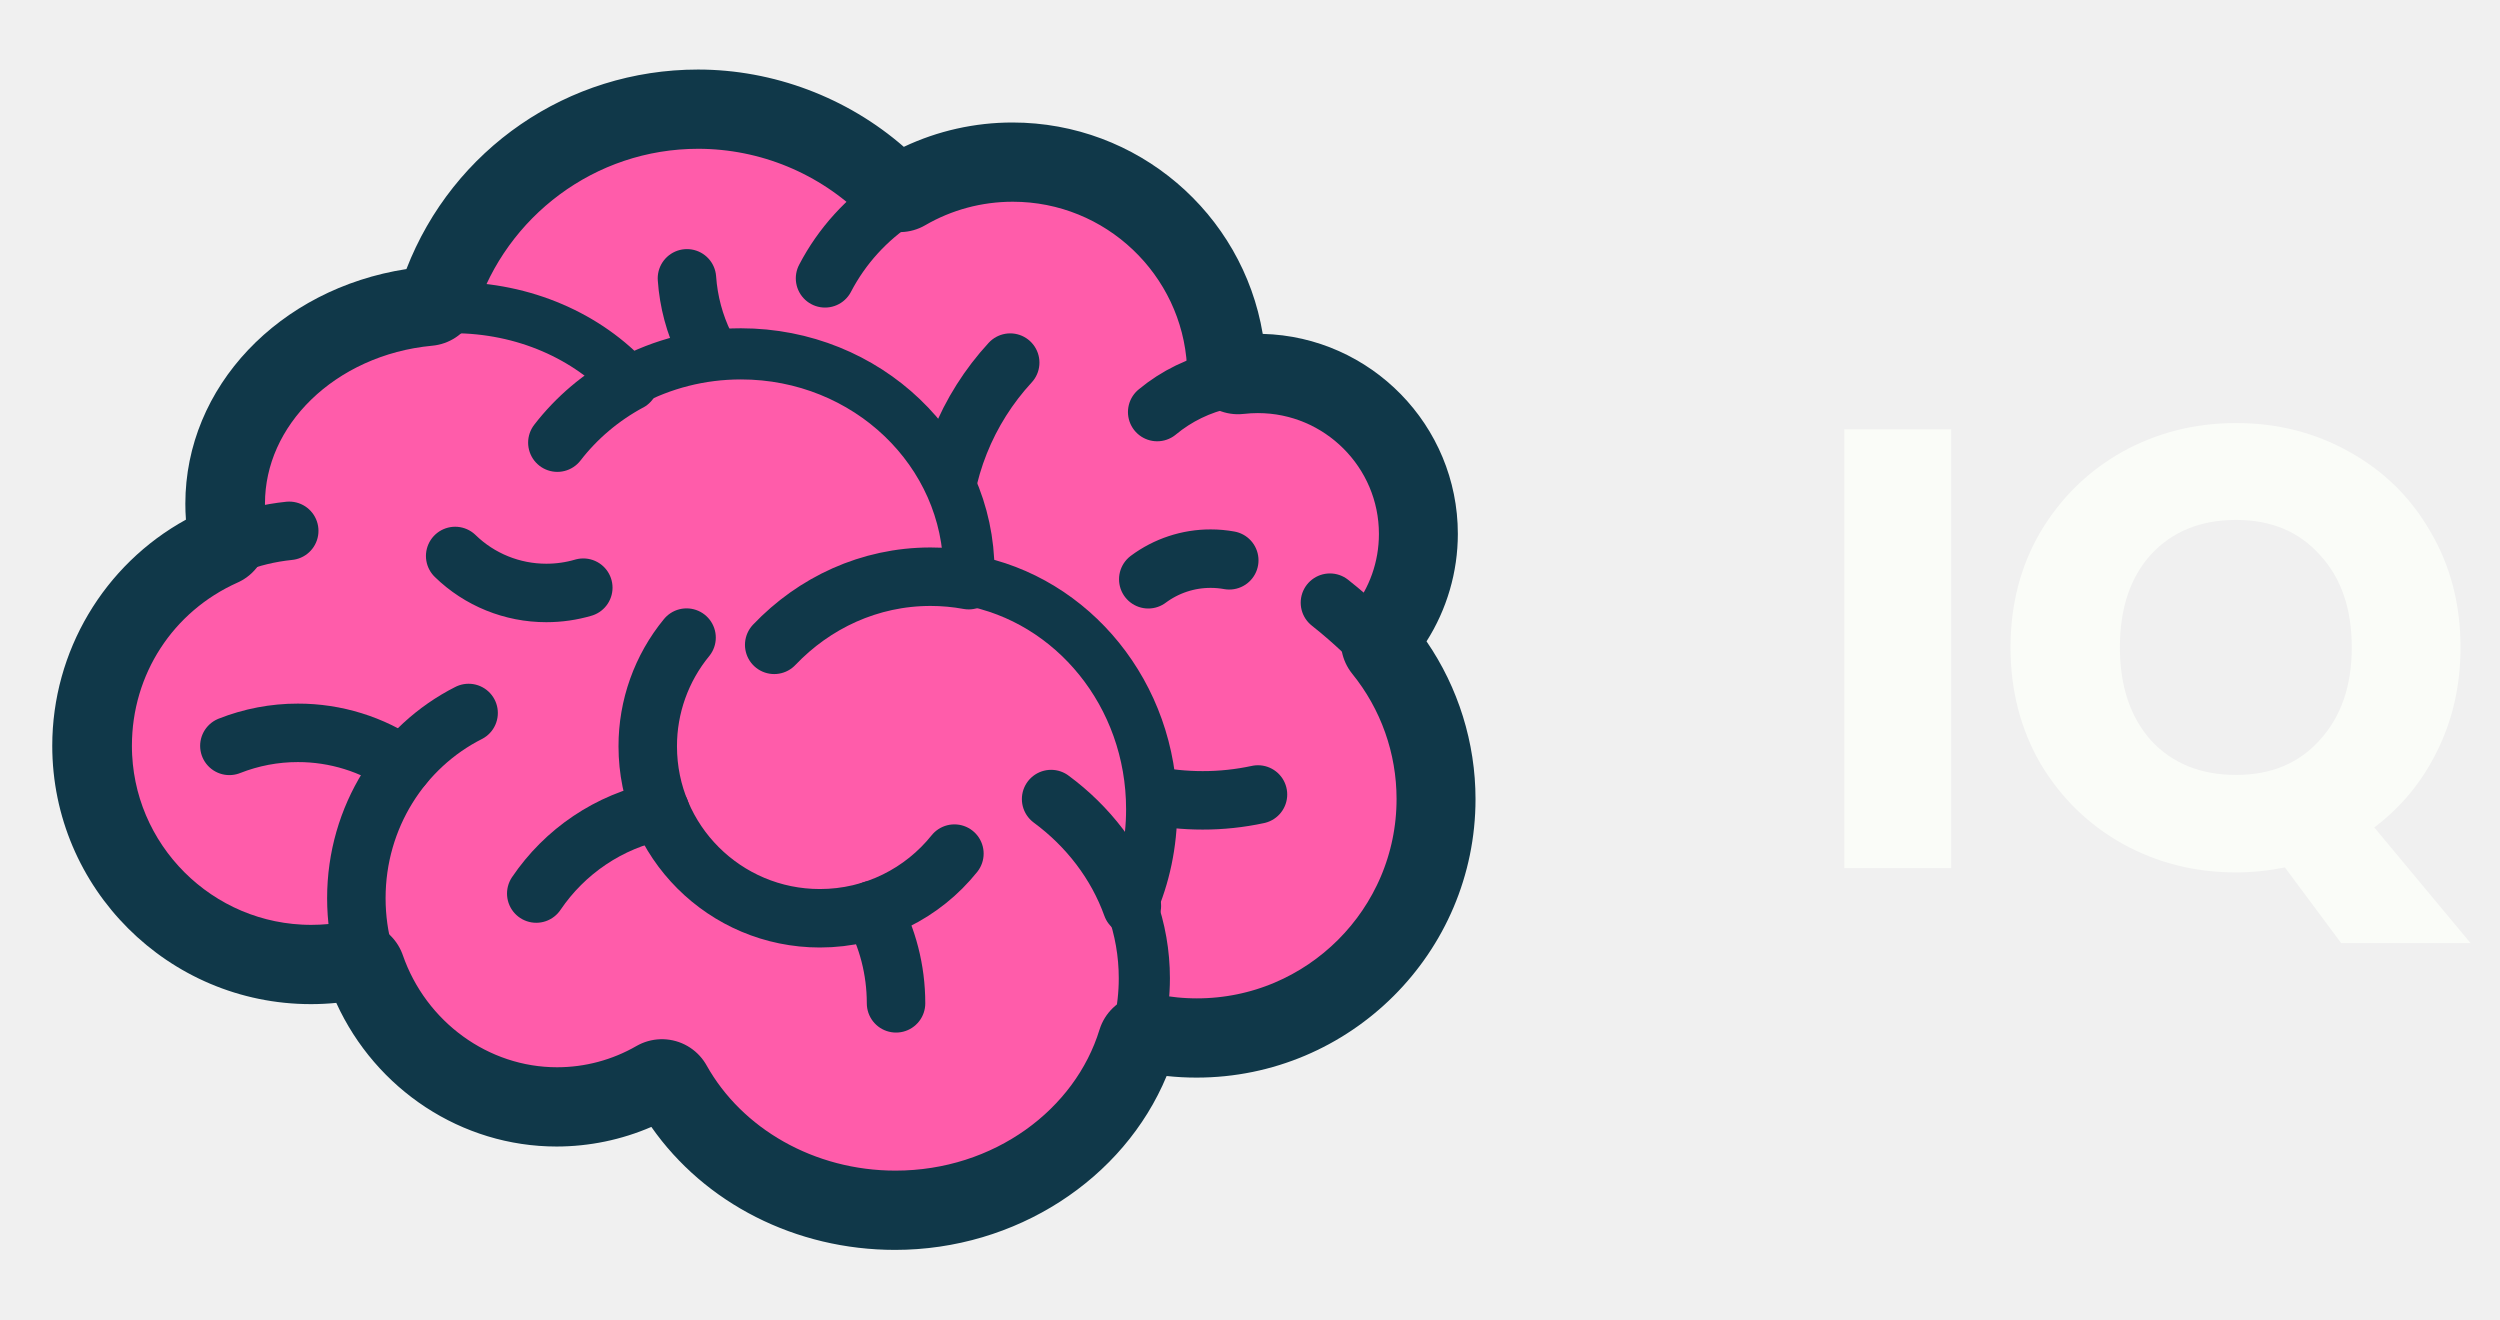
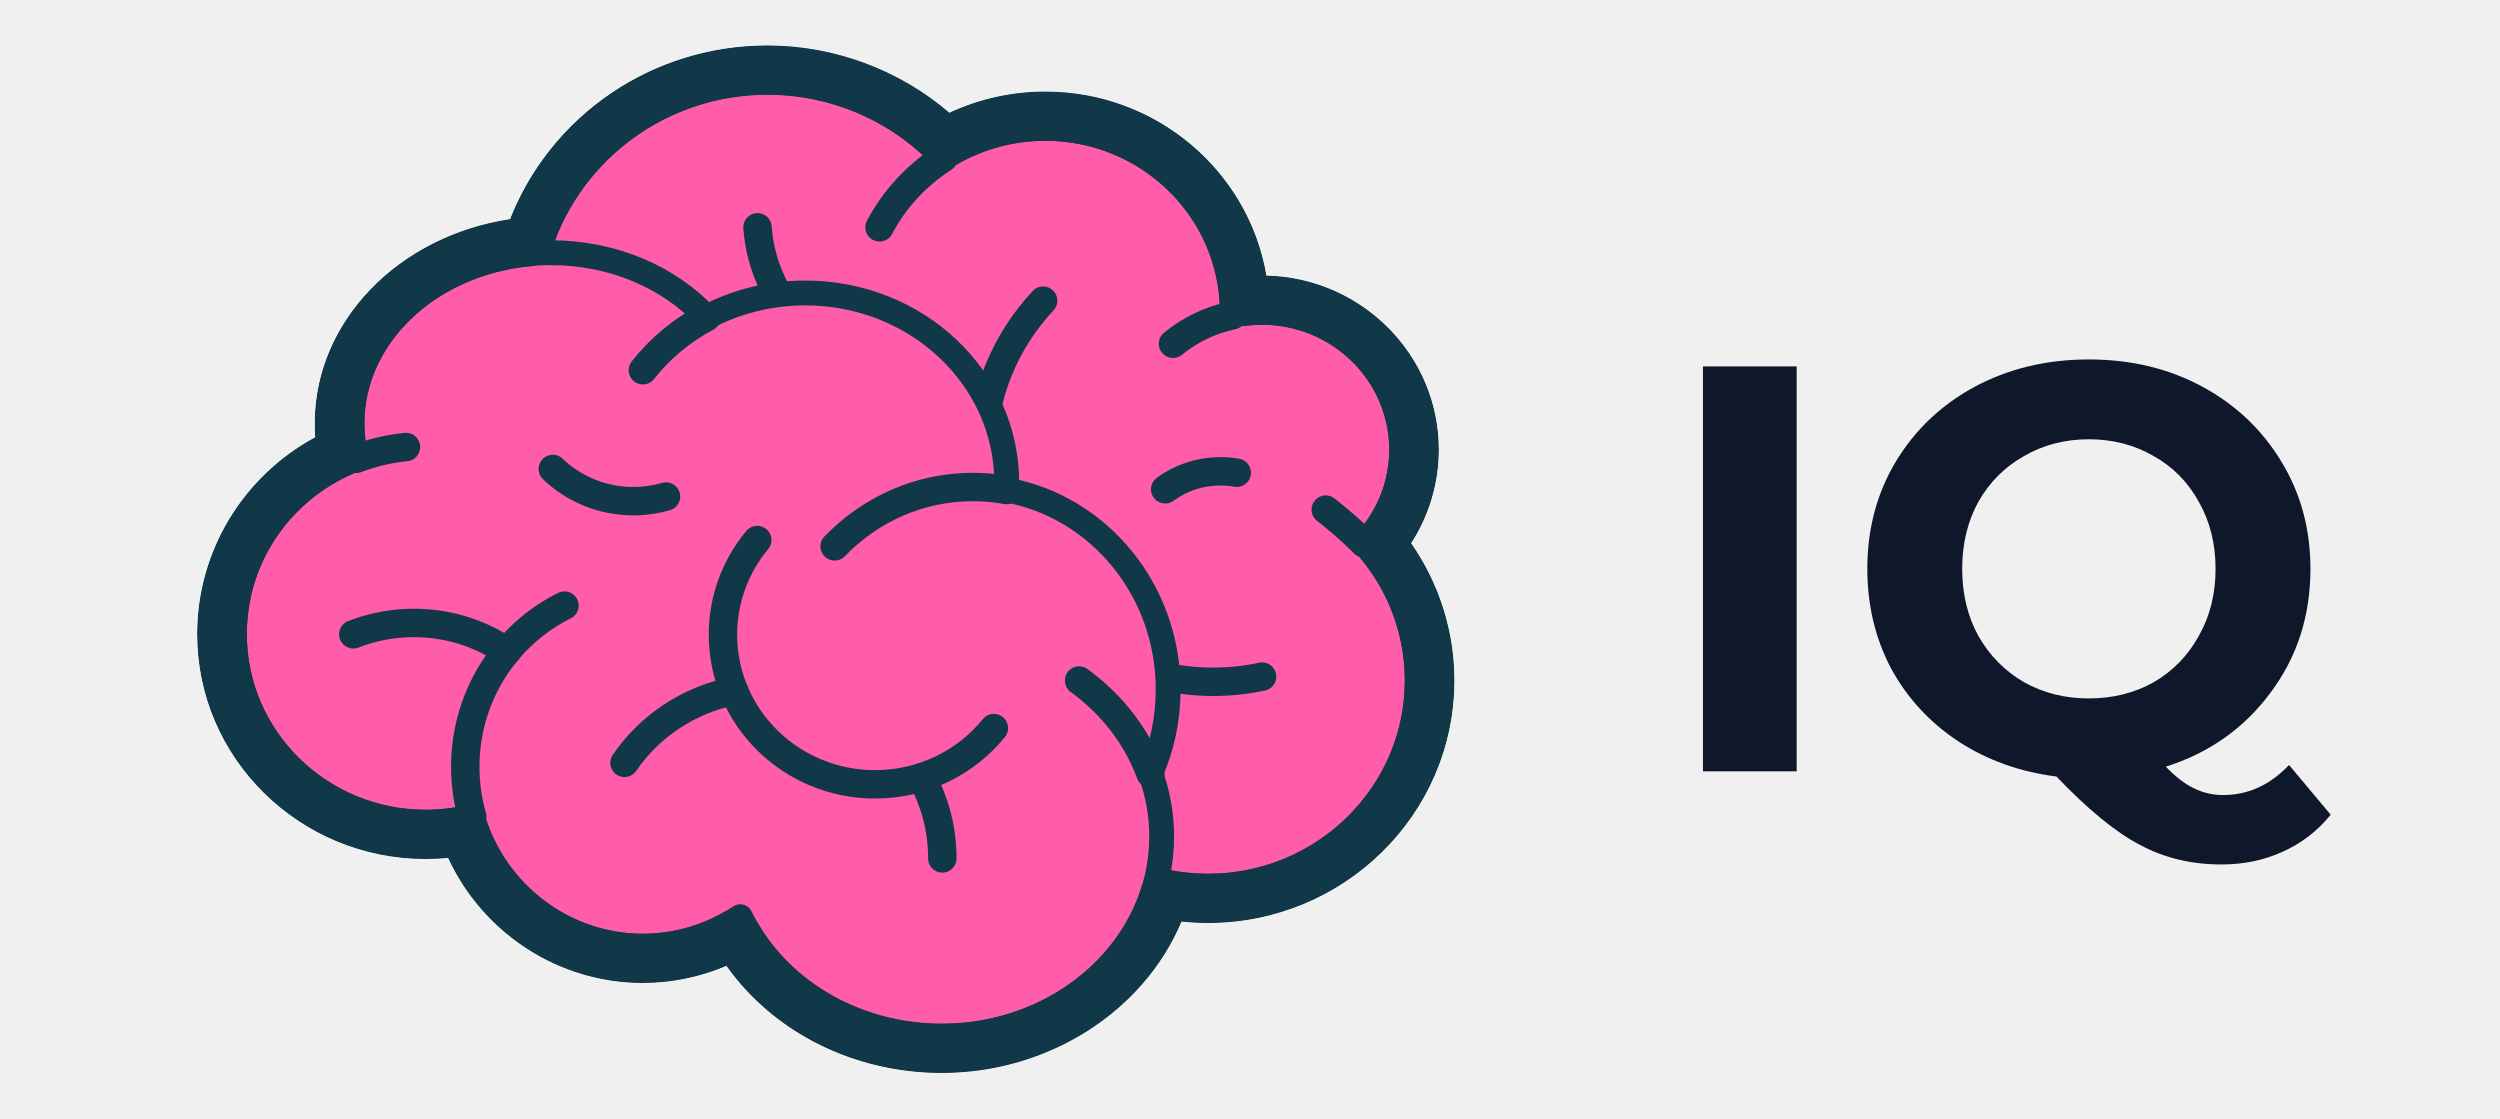
- <svg xmlns="http://www.w3.org/2000/svg" width="72" height="38" viewBox="0 0 72 38" fill="none">
-   <g clip-path="url(#clip0_1281_412)">
-     <path d="M41.277 23.013C41.277 23.865 41.121 24.68 40.835 25.432C39.856 27.998 37.371 29.822 34.458 29.822C31.476 29.822 28.943 27.912 28.015 25.25C22.508 25.645 19.359 23.187 18.049 18.502C14.741 17.604 12.31 14.584 12.31 10.996C12.31 8.676 13.328 6.592 14.942 5.168C16.315 3.954 18.121 3.217 20.1 3.217C22.366 3.217 24.408 4.184 25.829 5.729C26.786 5.104 27.929 4.742 29.156 4.742C30.013 4.742 30.829 4.919 31.569 5.238C33.71 6.161 35.215 8.275 35.248 10.743C35.249 10.772 35.249 10.8 35.249 10.829L35.248 10.932V10.933C35.56 10.864 35.883 10.829 36.215 10.829C37.699 10.829 39.018 11.539 39.849 12.637H39.851C40.427 13.399 40.769 14.348 40.769 15.377C40.771 16.445 40.394 17.478 39.706 18.294C39.654 18.357 39.6 18.419 39.545 18.478C40.623 19.682 41.277 21.271 41.277 23.013" fill="#FF5CAA" />
-     <path d="M29.094 10.443C27.86 11.782 27.106 13.569 27.106 15.533C27.106 19.684 30.477 23.05 34.635 23.05C35.171 23.051 35.706 22.994 36.23 22.881M19.784 8.016C19.972 10.732 22.237 12.876 25.004 12.876M33.327 11.867C33.886 11.403 34.55 11.081 35.261 10.929M25.842 5.725C24.966 6.295 24.246 7.084 23.761 8.016" stroke="#103849" stroke-width="1.684" stroke-miterlimit="10" stroke-linecap="round" stroke-linejoin="round" />
-     <path d="M41.285 23.01C41.285 26.771 38.232 29.819 34.466 29.819C31.485 29.819 28.951 27.909 28.024 25.247C22.516 25.642 19.367 23.184 18.058 18.499C14.75 17.601 12.318 14.581 12.318 10.993C12.318 6.697 15.806 3.214 20.108 3.214C22.375 3.214 24.416 4.181 25.838 5.726C26.794 5.101 27.937 4.739 29.164 4.739C32.53 4.739 35.258 7.464 35.258 10.826L35.257 10.928V10.93C35.568 10.861 35.891 10.826 36.223 10.826C38.738 10.826 40.777 12.862 40.777 15.374C40.777 16.573 40.313 17.662 39.553 18.475C40.631 19.679 41.285 21.268 41.285 23.01L41.285 23.01Z" stroke="#103849" stroke-width="1.473" stroke-miterlimit="10" stroke-linejoin="round" />
-     <path d="M39.554 18.475C39.554 18.475 39.025 17.927 38.302 17.357M19.219 30.824C18.921 30.201 18.73 29.533 18.654 28.846" stroke="#103849" stroke-width="1.684" stroke-miterlimit="10" stroke-linecap="round" stroke-linejoin="round" />
-     <path d="M32.585 26.09C32.826 26.758 32.949 27.462 32.948 28.172C32.948 31.824 29.739 34.782 25.779 34.782C22.843 34.782 20.32 33.156 19.213 30.826C18.301 31.444 17.207 31.805 16.032 31.805C13.397 31.805 11.174 29.994 10.477 27.518C9.979 27.642 9.468 27.704 8.955 27.704C5.513 27.704 2.722 24.918 2.722 21.479C2.722 18.838 4.369 16.581 6.694 15.678C6.603 15.3 6.554 14.908 6.554 14.506C6.554 11.388 9.455 8.86 13.035 8.86C15.091 8.86 16.924 9.695 18.111 10.994C19.063 10.485 20.16 10.192 21.33 10.192C24.957 10.192 27.898 13.001 27.898 16.465C27.898 16.546 27.896 16.628 27.892 16.709C30.885 17.258 33.16 20.003 33.16 23.307C33.16 24.3 32.955 25.242 32.585 26.09" fill="#FF5CAA" />
-     <path d="M30.272 23.013C31.34 23.801 32.158 24.867 32.598 26.091M10.49 27.518C10.341 26.994 10.263 26.44 10.263 25.866C10.263 23.526 11.581 21.502 13.496 20.534M8.33 15.288C7.763 15.346 7.219 15.479 6.707 15.679M18.125 10.996L18.124 10.995M18.124 10.995C17.31 11.434 16.604 12.033 16.052 12.748" stroke="#103849" stroke-width="1.684" stroke-miterlimit="10" stroke-linecap="round" stroke-linejoin="round" />
-     <path d="M32.593 26.089C32.834 26.757 32.957 27.462 32.957 28.172C32.957 31.823 29.747 34.782 25.788 34.782C22.851 34.782 20.328 33.155 19.222 30.825C18.309 31.444 17.215 31.805 16.04 31.805C13.405 31.805 11.182 29.994 10.485 27.517C9.987 27.641 9.476 27.704 8.964 27.703C5.521 27.703 2.73 24.917 2.73 21.478C2.73 18.838 4.378 16.581 6.702 15.678C6.611 15.3 6.562 14.908 6.562 14.505C6.562 11.387 9.464 8.86 13.044 8.86C15.099 8.86 16.933 9.694 18.119 10.994C19.071 10.484 20.169 10.191 21.338 10.191C24.965 10.191 27.906 13 27.906 16.464C27.907 16.546 27.905 16.627 27.9 16.709C30.893 17.257 33.168 20.002 33.168 23.306C33.168 24.299 32.964 25.242 32.593 26.089L32.593 26.089Z" stroke="#103849" stroke-width="1.473" stroke-miterlimit="10" stroke-linejoin="round" />
-     <path d="M22.297 18.571C23.45 17.36 25.042 16.609 26.799 16.609C27.174 16.609 27.541 16.643 27.899 16.709M27.487 24.584C26.578 25.719 25.18 26.446 23.613 26.446C20.874 26.446 18.655 24.229 18.655 21.495C18.653 20.353 19.048 19.246 19.773 18.363" stroke="#103849" stroke-width="1.684" stroke-miterlimit="10" stroke-linecap="round" stroke-linejoin="round" />
-     <path d="M25.806 28.896C25.806 27.924 25.56 27.009 25.127 26.21M15.444 25.734C16.262 24.525 17.534 23.649 19.018 23.352M6.606 21.481C7.234 21.233 7.903 21.105 8.579 21.106C9.662 21.104 10.72 21.433 11.611 22.047M16.799 16.925C16.461 17.024 16.104 17.077 15.735 17.077C14.754 17.078 13.811 16.696 13.109 16.012M33.07 16.683C33.589 16.297 34.219 16.088 34.867 16.089C35.047 16.089 35.226 16.105 35.403 16.137" stroke="#103849" stroke-width="1.684" stroke-miterlimit="10" stroke-linecap="round" stroke-linejoin="round" />
-     <path d="M40.091 18.48C40.8 17.602 41.186 16.514 41.186 15.377C41.186 12.646 38.962 10.424 36.227 10.424C36.036 10.424 35.845 10.435 35.656 10.457C35.463 7.05 32.627 4.337 29.168 4.337C28.015 4.337 26.895 4.639 25.908 5.212C24.37 3.678 22.286 2.815 20.112 2.812C16.468 2.812 13.373 5.2 12.311 8.49C8.858 8.813 6.158 11.388 6.158 14.506C6.158 14.817 6.185 15.127 6.239 15.434C3.85 16.503 2.326 18.84 2.326 21.479C2.326 25.135 5.304 28.109 8.964 28.109C9.383 28.109 9.8 28.07 10.21 27.993C11.079 30.494 13.425 32.21 16.041 32.21C17.102 32.211 18.145 31.932 19.064 31.402C20.359 33.716 22.948 35.187 25.788 35.187C29.247 35.187 32.17 33.028 33.073 30.09C33.527 30.179 33.994 30.226 34.47 30.226C38.453 30.226 41.694 26.99 41.694 23.012C41.694 21.355 41.127 19.76 40.091 18.48V18.48Z" stroke="#103849" stroke-width="2.946" stroke-miterlimit="10" stroke-linejoin="round" />
-     <path d="M20.102 0.5C17.961 0.5 15.902 1.136 14.148 2.34C12.633 3.38 11.431 4.782 10.638 6.429C6.777 7.363 4.016 10.467 3.841 14.136C1.451 15.794 0 18.53 0 21.479C0 26.358 3.933 30.337 8.8 30.42C10.336 32.941 13.075 34.523 16.031 34.523C16.786 34.523 17.528 34.423 18.248 34.225C20.11 36.293 22.847 37.5 25.778 37.5C27.764 37.5 29.687 36.938 31.341 35.874C32.684 35.01 33.767 33.87 34.516 32.538C39.751 32.508 44 28.247 44 23.012C44 21.395 43.595 19.826 42.821 18.423C43.263 17.468 43.492 16.429 43.492 15.377C43.492 13.471 42.756 11.67 41.421 10.304C40.368 9.226 39.035 8.515 37.584 8.239C37.094 6.65 36.155 5.217 34.871 4.126C33.277 2.77 31.252 2.026 29.158 2.025C28.182 2.025 27.203 2.19 26.28 2.507C24.487 1.207 22.326 0.5 20.102 0.5ZM20.102 2.003C22.272 2.003 24.4 2.808 26.03 4.229C27.008 3.767 28.076 3.528 29.158 3.528C32.761 3.528 35.786 6.144 36.367 9.616C39.479 9.696 41.986 12.249 41.986 15.377C41.985 16.473 41.672 17.546 41.084 18.471C41.997 19.8 42.495 21.39 42.495 23.013C42.495 27.436 38.89 31.035 34.459 31.035C34.173 31.035 33.885 31.02 33.599 30.989C32.362 33.97 29.247 35.997 25.778 35.997C22.918 35.997 20.297 34.657 18.759 32.455C17.898 32.827 16.969 33.019 16.031 33.02C13.297 33.02 10.824 31.382 9.685 28.883C9.442 28.907 9.198 28.919 8.954 28.919C4.847 28.919 1.505 25.581 1.505 21.479C1.505 18.756 2.998 16.261 5.355 14.966C5.343 14.813 5.338 14.659 5.338 14.506C5.338 11.142 8.04 8.315 11.705 7.749C13.044 4.291 16.355 2.003 20.102 2.003" fill="#F0F0F0" />
+ <svg xmlns="http://www.w3.org/2000/svg" width="76" height="34" viewBox="0 0 114 58" fill="none">
+   <g clip-path="url(#clip0_1289_5391)">
+     <path d="M65.669 35.292C65.669 36.627 65.421 37.905 64.966 39.083C63.409 43.107 59.455 45.965 54.82 45.965C50.077 45.965 46.047 42.971 44.571 38.798C35.809 39.418 30.799 35.565 28.716 28.221C23.454 26.813 19.585 22.079 19.585 16.455C19.585 12.817 21.204 9.551 23.772 7.318C25.957 5.415 28.83 4.261 31.978 4.261C35.584 4.261 38.832 5.776 41.094 8.197C42.615 7.219 44.433 6.651 46.386 6.651C47.749 6.651 49.047 6.929 50.224 7.429C53.63 8.875 56.025 12.188 56.078 16.058C56.08 16.103 56.08 16.147 56.08 16.192L56.078 16.353V16.355C56.574 16.248 57.087 16.192 57.616 16.192C59.977 16.192 62.076 17.305 63.398 19.027H63.4C64.317 20.221 64.861 21.709 64.861 23.322C64.864 24.995 64.265 26.615 63.17 27.895C63.087 27.994 63.002 28.09 62.913 28.183C64.629 30.07 65.669 32.562 65.669 35.292" fill="#FF5CAA" />
+     <path d="M46.272 15.593C44.309 17.692 43.11 20.493 43.11 23.571C43.11 30.079 48.472 35.356 55.087 35.356C55.94 35.356 56.791 35.267 57.626 35.09M31.46 11.789C31.76 16.045 35.364 19.406 39.766 19.406M53.006 17.826C53.896 17.098 54.952 16.593 56.084 16.354M41.099 8.196C39.705 9.09 38.559 10.328 37.788 11.789" stroke="#103849" stroke-width="1.474" stroke-miterlimit="10" stroke-linecap="round" stroke-linejoin="round" />
+     <path d="M65.673 35.289C65.673 41.185 60.816 45.963 54.824 45.963C50.081 45.963 46.051 42.969 44.575 38.797C35.813 39.416 30.803 35.563 28.72 28.219C23.457 26.811 19.589 22.077 19.589 16.453C19.589 9.718 25.137 4.259 31.982 4.259C35.588 4.259 38.836 5.774 41.098 8.195C42.619 7.217 44.437 6.649 46.39 6.649C51.744 6.649 56.084 10.921 56.084 16.19L56.082 16.351V16.353C56.577 16.246 57.091 16.19 57.62 16.19C61.621 16.19 64.865 19.382 64.865 23.32C64.865 25.2 64.126 26.907 62.917 28.181C64.632 30.068 65.673 32.56 65.673 35.29L65.673 35.289Z" stroke="#103849" stroke-width="1.289" stroke-miterlimit="10" stroke-linejoin="round" />
+     <path d="M62.92 28.18C62.92 28.18 62.079 27.322 60.929 26.428M30.57 47.537C30.095 46.561 29.791 45.513 29.671 44.438" stroke="#103849" stroke-width="1.474" stroke-miterlimit="10" stroke-linecap="round" stroke-linejoin="round" />
+     <path d="M51.837 40.114C52.221 41.161 52.416 42.266 52.416 43.379C52.416 49.102 47.31 53.74 41.01 53.74C36.339 53.74 32.325 51.19 30.564 47.538C29.113 48.508 27.372 49.073 25.503 49.073C21.311 49.073 17.774 46.235 16.665 42.353C15.873 42.547 15.061 42.645 14.245 42.645C8.769 42.645 4.328 38.276 4.328 32.886C4.328 28.747 6.949 25.209 10.647 23.793C10.502 23.201 10.425 22.586 10.425 21.956C10.425 17.067 15.04 13.105 20.736 13.105C24.005 13.105 26.923 14.414 28.811 16.451C30.325 15.652 32.071 15.193 33.932 15.193C39.702 15.193 44.381 19.596 44.381 25.026C44.381 25.154 44.378 25.282 44.371 25.41C49.133 26.269 52.752 30.572 52.752 35.752C52.752 37.309 52.426 38.786 51.837 40.114" fill="#FF5CAA" />
+     <path d="M48.137 35.291C49.837 36.527 51.138 38.198 51.838 40.115M16.666 42.354C16.43 41.531 16.305 40.663 16.305 39.764C16.305 36.095 18.402 32.922 21.449 31.405M13.23 23.182C12.328 23.273 11.462 23.481 10.648 23.794M28.813 16.454L28.811 16.452M28.811 16.452C27.517 17.141 26.393 18.08 25.515 19.2" stroke="#103849" stroke-width="1.474" stroke-miterlimit="10" stroke-linecap="round" stroke-linejoin="round" />
+     <path d="M51.841 40.114C52.225 41.161 52.42 42.266 52.419 43.379C52.419 49.102 47.314 53.74 41.014 53.74C36.343 53.74 32.329 51.19 30.568 47.538C29.117 48.508 27.376 49.073 25.507 49.073C21.314 49.073 17.778 46.235 16.669 42.353C15.877 42.547 15.065 42.645 14.249 42.645C8.773 42.645 4.332 38.276 4.332 32.886C4.332 28.747 6.953 25.209 10.651 23.793C10.506 23.201 10.428 22.586 10.428 21.956C10.428 17.067 15.044 13.105 20.74 13.105C24.009 13.105 26.927 14.414 28.815 16.451C30.329 15.652 32.075 15.193 33.935 15.193C39.706 15.193 44.385 19.596 44.385 25.026C44.385 25.154 44.382 25.282 44.375 25.41C49.137 26.269 52.756 30.572 52.756 35.752C52.756 37.309 52.43 38.786 51.841 40.114L51.841 40.114Z" stroke="#103849" stroke-width="1.289" stroke-miterlimit="10" stroke-linejoin="round" />
+     <path d="M35.461 28.332C37.296 26.432 39.828 25.256 42.624 25.256C43.221 25.256 43.805 25.308 44.374 25.412M43.718 37.758C42.273 39.536 40.049 40.675 37.555 40.675C33.199 40.675 29.668 37.2 29.668 32.914C29.665 31.125 30.293 29.39 31.446 28.005" stroke="#103849" stroke-width="1.474" stroke-miterlimit="10" stroke-linecap="round" stroke-linejoin="round" />
+     <path d="M41.045 44.517C41.045 42.993 40.654 41.559 39.965 40.307M24.561 39.56C25.861 37.664 27.886 36.292 30.245 35.827M10.499 32.894C11.499 32.504 12.564 32.305 13.638 32.305C15.361 32.303 17.044 32.817 18.462 33.781M26.715 25.751C26.178 25.907 25.61 25.99 25.023 25.99C23.462 25.992 21.963 25.393 20.846 24.32M52.601 25.373C53.427 24.767 54.429 24.44 55.46 24.441C55.746 24.441 56.032 24.466 56.313 24.516" stroke="#103849" stroke-width="1.474" stroke-miterlimit="10" stroke-linecap="round" stroke-linejoin="round" />
+     <path d="M63.768 28.186C64.895 26.809 65.51 25.103 65.51 23.321C65.51 19.039 61.971 15.556 57.621 15.556C57.317 15.556 57.014 15.573 56.713 15.608C56.405 10.267 51.893 6.016 46.391 6.016C44.556 6.016 42.774 6.488 41.204 7.387C38.757 4.981 35.441 3.629 31.983 3.625C26.186 3.625 21.263 7.368 19.573 12.526C14.079 13.032 9.784 17.067 9.784 21.956C9.784 22.442 9.827 22.93 9.912 23.41C6.112 25.086 3.687 28.749 3.687 32.887C3.687 38.617 8.425 43.279 14.249 43.279C14.914 43.279 15.577 43.218 16.231 43.097C17.613 47.018 21.345 49.708 25.507 49.708C27.195 49.709 28.855 49.272 30.317 48.441C32.376 52.068 36.494 54.375 41.014 54.375C46.517 54.375 51.166 50.99 52.603 46.384C53.326 46.524 54.069 46.598 54.825 46.598C61.163 46.598 66.319 41.525 66.319 35.29C66.319 32.693 65.417 30.191 63.768 28.185V28.186Z" stroke="#103849" stroke-width="2.579" stroke-miterlimit="10" stroke-linejoin="round" />
+     <path d="M31.979 0C28.574 0 25.299 0.998 22.507 2.885C20.097 4.515 18.186 6.713 16.924 9.294C10.78 10.759 6.388 15.624 6.11 21.376C2.308 23.974 -0 28.263 -0 32.887C-0 40.535 6.257 46.772 13.999 46.902C16.443 50.854 20.801 53.333 25.503 53.333C26.704 53.333 27.885 53.176 29.03 52.866C31.993 56.108 36.347 58 41.011 58C44.169 58 47.23 57.118 49.86 55.452C51.997 54.097 53.719 52.309 54.911 50.222C63.239 50.175 69.999 43.495 69.999 35.29C69.999 32.755 69.355 30.295 68.124 28.096C68.827 26.599 69.191 24.97 69.191 23.321C69.191 20.334 68.021 17.509 65.896 15.368C64.221 13.679 62.1 12.563 59.792 12.132C59.012 9.64 57.518 7.395 55.477 5.684C52.94 3.559 49.718 2.392 46.387 2.39C44.835 2.39 43.276 2.649 41.808 3.146C38.956 1.109 35.519 0 31.979 0ZM31.979 2.356C35.432 2.356 38.818 3.618 41.411 5.845C42.967 5.121 44.666 4.746 46.387 4.747C52.119 4.747 56.931 8.848 57.856 14.29C62.807 14.415 66.796 18.418 66.796 23.321C66.794 25.038 66.296 26.72 65.36 28.17C66.813 30.254 67.605 32.747 67.605 35.29C67.605 42.225 61.87 47.867 54.821 47.867C54.365 47.867 53.908 47.842 53.453 47.794C51.485 52.466 46.528 55.644 41.01 55.644C36.46 55.644 32.29 53.544 29.843 50.091C28.473 50.675 26.996 50.976 25.503 50.977C21.153 50.977 17.219 48.41 15.407 44.492C15.021 44.53 14.633 44.548 14.245 44.548C7.711 44.548 2.394 39.317 2.394 32.887C2.394 28.618 4.769 24.707 8.518 22.676C8.5 22.436 8.491 22.196 8.491 21.956C8.491 16.682 12.79 12.251 18.621 11.364C20.751 5.943 26.018 2.356 31.98 2.356" fill="#F0F0F0" />
  </g>
-   <path d="M56.194 12.364V25H53.116V12.364H56.194ZM67.425 27.16L65.805 24.982C65.325 25.078 64.857 25.126 64.401 25.126C63.213 25.126 62.121 24.85 61.125 24.298C60.141 23.746 59.355 22.978 58.767 21.994C58.191 20.998 57.903 19.882 57.903 18.646C57.903 17.41 58.191 16.3 58.767 15.316C59.355 14.332 60.141 13.564 61.125 13.012C62.121 12.46 63.213 12.184 64.401 12.184C65.589 12.184 66.675 12.46 67.659 13.012C68.655 13.564 69.435 14.332 69.999 15.316C70.575 16.3 70.863 17.41 70.863 18.646C70.863 19.726 70.641 20.716 70.197 21.616C69.765 22.504 69.159 23.242 68.379 23.83L71.151 27.16H67.425ZM61.053 18.646C61.053 19.762 61.353 20.656 61.953 21.328C62.565 21.988 63.381 22.318 64.401 22.318C65.409 22.318 66.213 21.982 66.813 21.31C67.425 20.638 67.731 19.75 67.731 18.646C67.731 17.53 67.425 16.642 66.813 15.982C66.213 15.31 65.409 14.974 64.401 14.974C63.381 14.974 62.565 15.304 61.953 15.964C61.353 16.624 61.053 17.518 61.053 18.646Z" fill="#FAFCF8" />
+   <path d="M80.49 19H85.35V40H80.49V19ZM113.043 42.25C112.363 43.09 111.533 43.73 110.553 44.17C109.593 44.61 108.533 44.83 107.373 44.83C105.813 44.83 104.403 44.49 103.143 43.81C101.883 43.15 100.443 41.97 98.823 40.27C96.923 40.03 95.223 39.42 93.723 38.44C92.243 37.46 91.083 36.2 90.243 34.66C89.423 33.1 89.013 31.38 89.013 29.5C89.013 27.44 89.503 25.59 90.483 23.95C91.483 22.29 92.853 20.99 94.593 20.05C96.353 19.11 98.323 18.64 100.503 18.64C102.683 18.64 104.643 19.11 106.383 20.05C108.123 20.99 109.493 22.29 110.493 23.95C111.493 25.59 111.993 27.44 111.993 29.5C111.993 31.94 111.303 34.08 109.923 35.92C108.563 37.76 106.753 39.04 104.493 39.76C104.993 40.28 105.473 40.65 105.933 40.87C106.413 41.11 106.923 41.23 107.463 41.23C108.763 41.23 109.903 40.71 110.883 39.67L113.043 42.25ZM93.933 29.5C93.933 30.8 94.213 31.96 94.773 32.98C95.353 34 96.143 34.8 97.143 35.38C98.143 35.94 99.263 36.22 100.503 36.22C101.743 36.22 102.863 35.94 103.863 35.38C104.863 34.8 105.643 34 106.203 32.98C106.783 31.96 107.073 30.8 107.073 29.5C107.073 28.2 106.783 27.04 106.203 26.02C105.643 25 104.863 24.21 103.863 23.65C102.863 23.07 101.743 22.78 100.503 22.78C99.263 22.78 98.143 23.07 97.143 23.65C96.143 24.21 95.353 25 94.773 26.02C94.213 27.04 93.933 28.2 93.933 29.5Z" fill="#0F172A" />
  <defs>
-     <clipPath id="clip0_1281_412">
-       <rect width="44" height="37" fill="white" transform="translate(0 0.5)" />
+     <clipPath id="clip0_1289_5391">
+       <rect width="70" height="58" fill="white" transform="translate(-0.000488281)" />
    </clipPath>
  </defs>
</svg>
